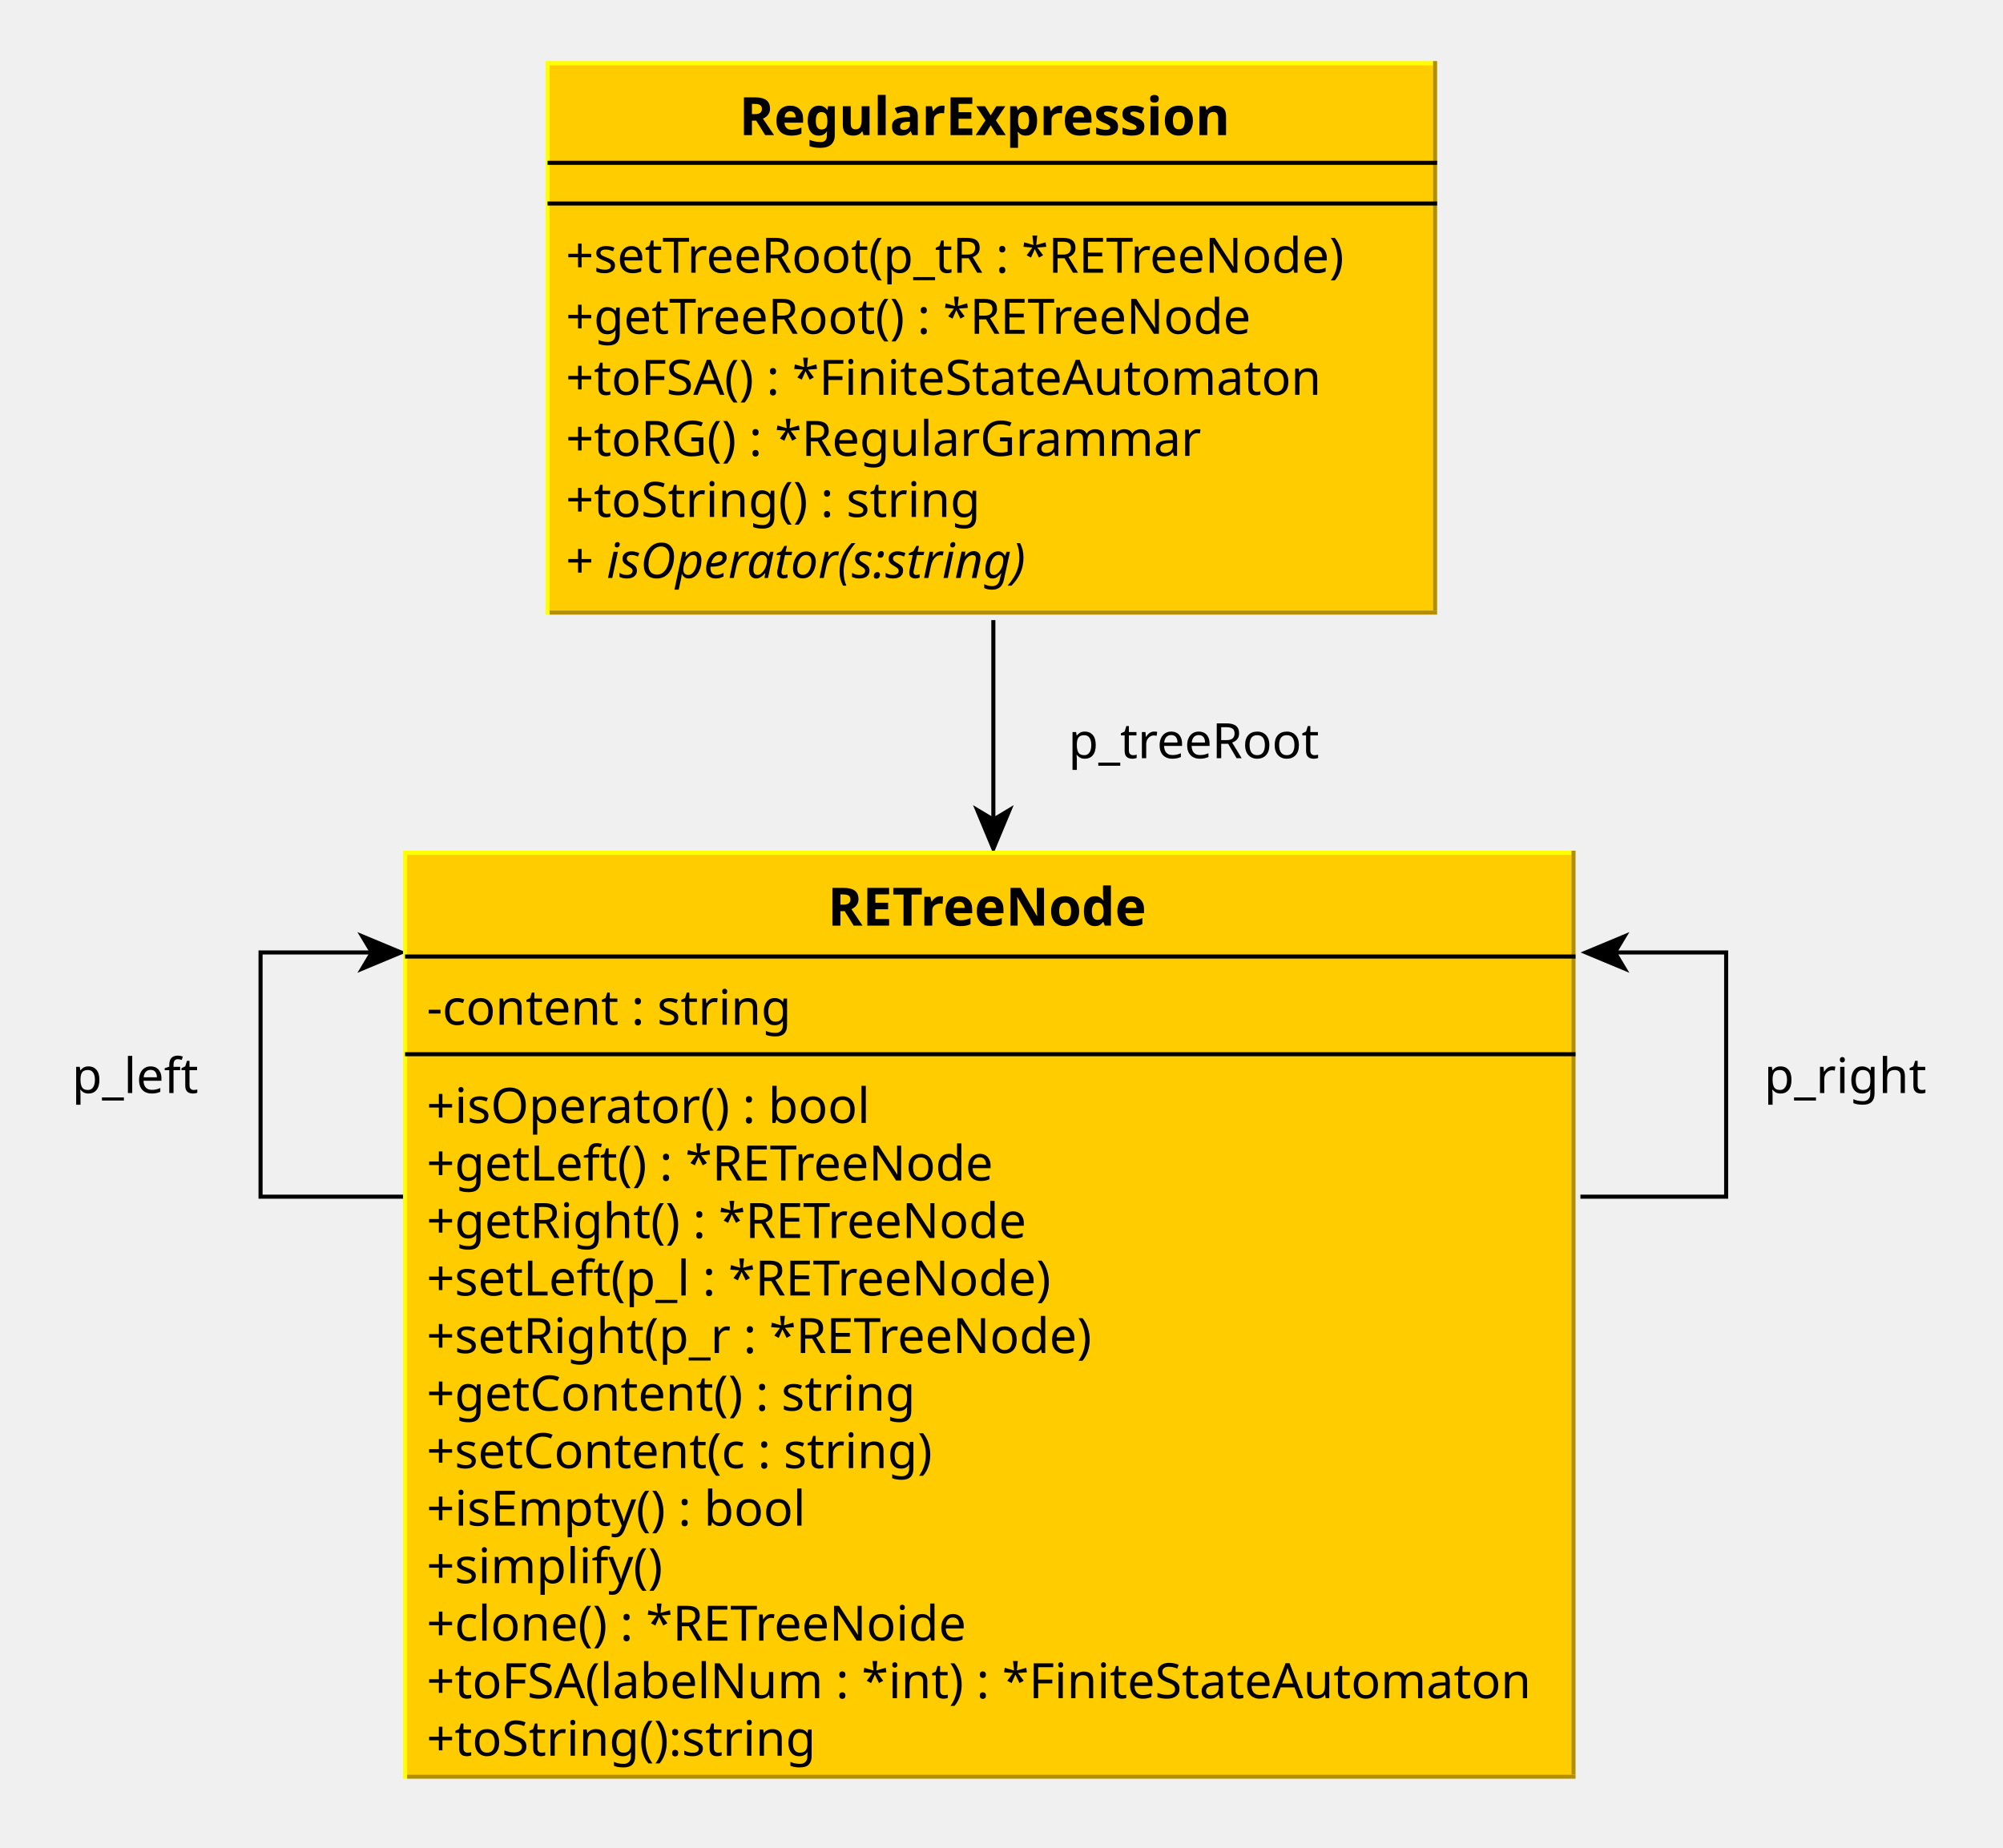
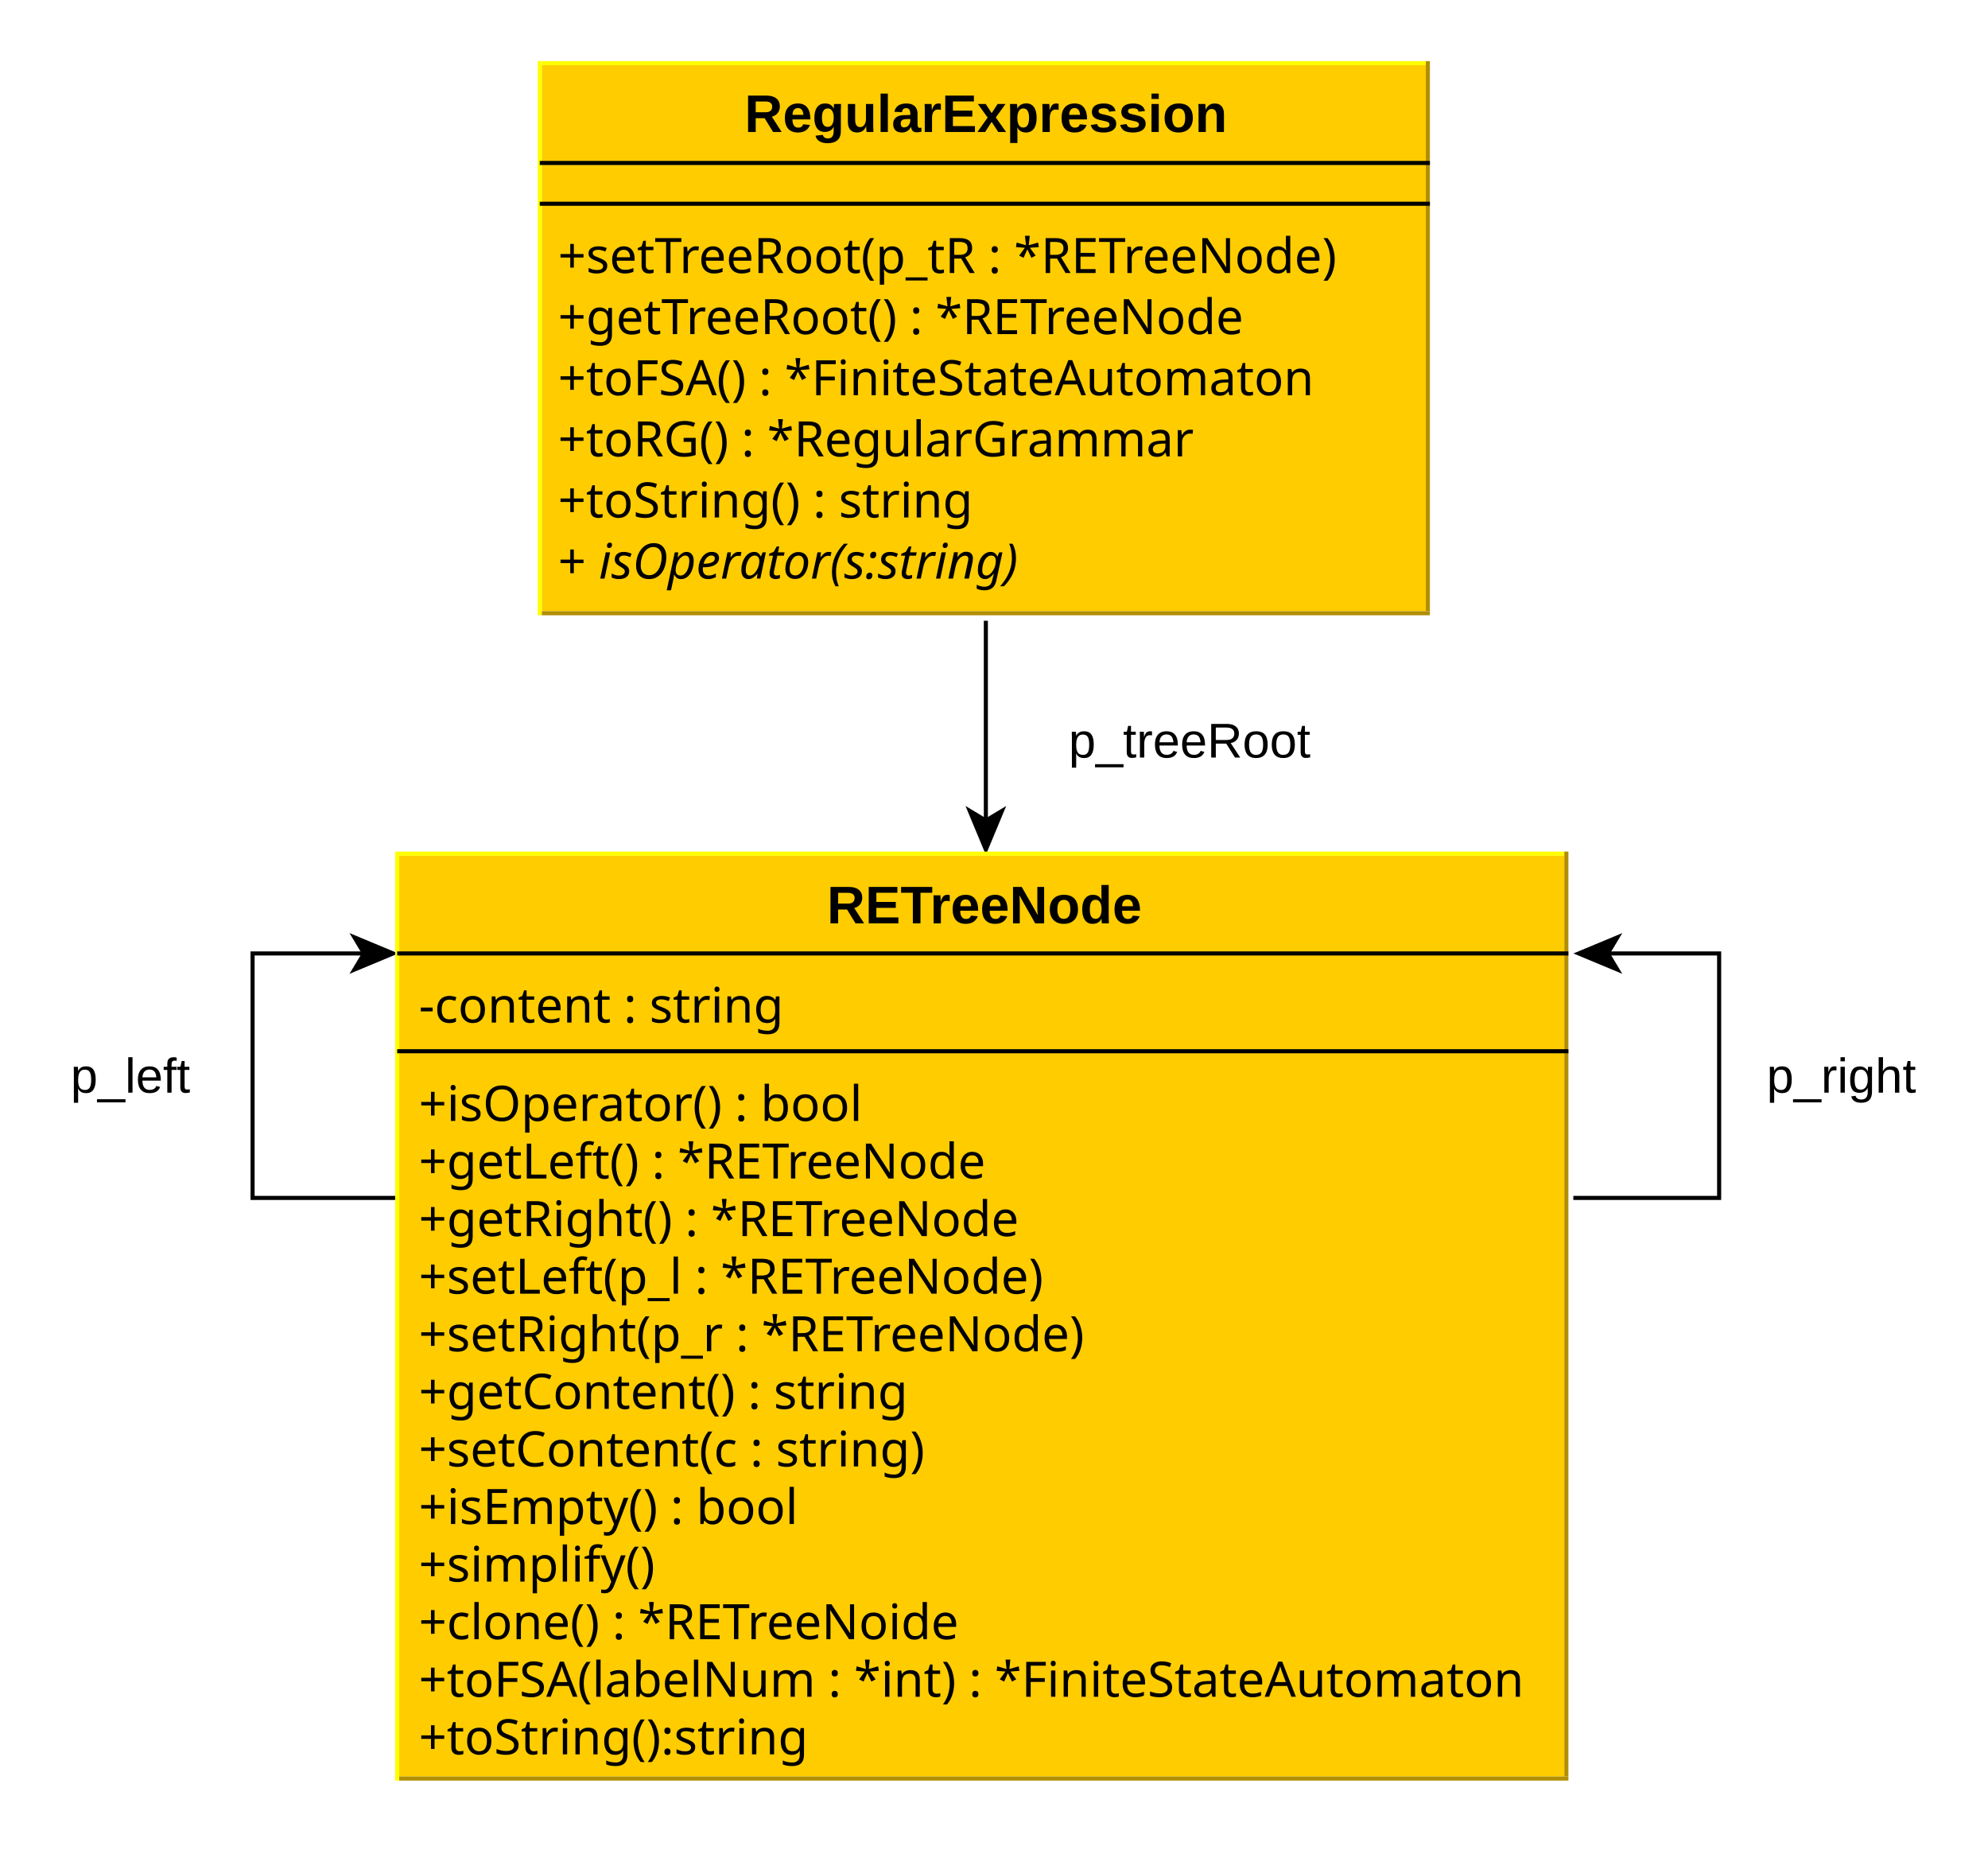
- <svg xmlns="http://www.w3.org/2000/svg" fill-opacity="1" color-rendering="auto" color-interpolation="auto" stroke="black" text-rendering="auto" stroke-linecap="square" width="492" stroke-miterlimit="10" stroke-opacity="1" shape-rendering="auto" fill="black" stroke-dasharray="none" font-weight="normal" stroke-width="1" height="454" font-family="'Dialog'" font-style="normal" stroke-linejoin="miter" font-size="12" stroke-dashoffset="0" image-rendering="auto">
+ <svg xmlns="http://www.w3.org/2000/svg" fill-opacity="1" color-rendering="auto" color-interpolation="auto" stroke="black" text-rendering="auto" stroke-linecap="square" width="488" stroke-miterlimit="10" stroke-opacity="1" shape-rendering="auto" fill="black" stroke-dasharray="none" font-weight="normal" stroke-width="1" height="454" font-family="'Dialog'" font-style="normal" stroke-linejoin="miter" font-size="12" stroke-dashoffset="0" image-rendering="auto">
  <defs id="genericDefs" />
  <g>
    <defs id="defs1">
      <clipPath clipPathUnits="userSpaceOnUse" id="clipPath1">
-         <path d="M0 0 L492 0 L492 454 L0 454 L0 0 Z" />
+         <path d="M0 0 L488 0 L488 454 L0 454 L0 0 Z" />
      </clipPath>
      <clipPath clipPathUnits="userSpaceOnUse" id="clipPath2">
-         <path d="M176 96 L668 96 L668 550 L176 550 L176 96 Z" />
+         <path d="M178 96 L666 96 L666 550 L178 550 L178 96 Z" />
      </clipPath>
      <clipPath clipPathUnits="userSpaceOnUse" id="clipPath3">
        <path d="M310 111 L310 247 L529 247 L529 111 Z" />
      </clipPath>
      <clipPath clipPathUnits="userSpaceOnUse" id="clipPath4">
        <path d="M0 0 L0 90 L205 90 L205 0 Z" />
      </clipPath>
      <clipPath clipPathUnits="userSpaceOnUse" id="clipPath5">
        <path d="M275 305 L275 533 L563 533 L563 305 Z" />
      </clipPath>
    </defs>
-     <g stroke-linecap="butt" transform="matrix(1,0,0,1,-176,-96)" stroke-miterlimit="1.45">
+     <g fill="white" transform="translate(-178,-96)" stroke="white">
+       <rect x="178" width="488" height="454" y="96" clip-path="url(#clipPath2)" stroke="none" />
+     </g>
+     <g stroke-linecap="butt" transform="matrix(1,0,0,1,-178,-96)" stroke-miterlimit="1.45">
      <path fill="none" d="M420 248.35 L420 297.804" clip-path="url(#clipPath2)" />
-     </g>
-     <g stroke-linecap="butt" transform="matrix(1,0,0,1,-176,-96)" stroke-miterlimit="1.45">
      <path d="M420 305.804 L425 293.804 L420 296.804 L415 293.804 Z" clip-path="url(#clipPath2)" stroke="none" />
-       <text x="438.43" xml:space="preserve" y="282.283" font-family="sans-serif" clip-path="url(#clipPath2)" stroke="none">p_treeRoot</text>
+       <text x="440.313" xml:space="preserve" y="281.923" font-family="'Arial'" clip-path="url(#clipPath2)" stroke="none">p_treeRoot</text>
      <path fill="none" d="M275.815 390 L240 390 L240 330 L267.79 330" clip-path="url(#clipPath2)" />
      <path d="M275.79 330 L263.79 325 L266.79 330 L263.79 335 Z" clip-path="url(#clipPath2)" stroke="none" />
-       <text x="193.696" xml:space="preserve" y="364.535" font-family="sans-serif" clip-path="url(#clipPath2)" stroke="none">p_left</text>
+       <text x="195.322" xml:space="preserve" y="364.16" font-family="'Arial'" clip-path="url(#clipPath2)" stroke="none">p_left</text>
      <path fill="none" d="M564.205 390 L600 390 L600 390 L600 330 L572.23 330" clip-path="url(#clipPath2)" />
      <path d="M564.23 330 L576.23 335 L573.23 330 L576.23 325 Z" clip-path="url(#clipPath2)" stroke="none" />
-       <text x="609.325" xml:space="preserve" y="364.535" font-family="sans-serif" clip-path="url(#clipPath2)" stroke="none">p_right</text>
+       <text x="611.654" xml:space="preserve" y="364.16" font-family="'Arial'" clip-path="url(#clipPath2)" stroke="none">p_right</text>
    </g>
-     <g fill="rgb(255,204,0)" transform="matrix(1,0,0,1,-176,-96)" stroke="rgb(255,204,0)">
+     <g fill="rgb(255,204,0)" transform="matrix(1,0,0,1,-178,-96)" stroke="rgb(255,204,0)">
      <rect x="311" width="217" height="134" y="112" clip-path="url(#clipPath2)" stroke="none" />
      <rect x="310" y="111" clip-path="url(#clipPath2)" fill="yellow" width="1" height="136" stroke="none" />
      <rect x="311" y="111" clip-path="url(#clipPath2)" fill="yellow" width="217" height="1" stroke="none" />
      <rect x="311" y="246" clip-path="url(#clipPath2)" fill="rgb(178,142,0)" width="218" height="1" stroke="none" />
      <rect x="528" y="111" clip-path="url(#clipPath2)" fill="rgb(178,142,0)" width="1" height="135" stroke="none" />
    </g>
-     <g font-size="13" stroke-miterlimit="1.45" font-weight="bold" font-family="sans-serif" transform="matrix(1,0,0,1,-176,-96)" stroke-linecap="butt">
-       <text x="357.561" xml:space="preserve" y="129.193" clip-path="url(#clipPath3)" stroke="none">RegularExpression</text>
+     <g font-size="13" stroke-miterlimit="1.45" font-weight="bold" font-family="'Arial'" transform="matrix(1,0,0,1,-178,-96)" stroke-linecap="butt">
+       <text x="360.757" xml:space="preserve" y="128.394" clip-path="url(#clipPath3)" stroke="none">RegularExpression</text>
    </g>
-     <g transform="matrix(1,0,0,1,-176,-96)">
+     <g transform="matrix(1,0,0,1,-178,-96)">
      <line y2="136" fill="none" x1="311" clip-path="url(#clipPath3)" x2="529" y1="136" />
      <line y2="146" fill="none" x1="311" clip-path="url(#clipPath3)" x2="529" y1="146" />
    </g>
-     <g stroke-miterlimit="1.45" font-family="sans-serif" transform="matrix(1,0,0,1,-176,-96) translate(315,151)" stroke-linecap="butt">
+     <g stroke-miterlimit="1.45" font-family="sans-serif" transform="matrix(1,0,0,1,-178,-96) translate(315,151)" stroke-linecap="butt">
      <text x="0" xml:space="preserve" y="12" clip-path="url(#clipPath4)" stroke="none">+setTreeRoot(p_tR : *RETreeNode)</text>
      <text x="205" xml:space="preserve" y="12" clip-path="url(#clipPath4)" stroke="none"> </text>
      <text x="0" xml:space="preserve" y="27" clip-path="url(#clipPath4)" stroke="none">+getTreeRoot() : *RETreeNode</text>
      <text x="180" xml:space="preserve" y="27" clip-path="url(#clipPath4)" stroke="none"> </text>
      <text x="0" xml:space="preserve" y="42" clip-path="url(#clipPath4)" stroke="none">+toFSA() : *FiniteStateAutomaton</text>
      <text x="187" xml:space="preserve" y="42" clip-path="url(#clipPath4)" stroke="none"> </text>
      <text x="0" xml:space="preserve" y="57" clip-path="url(#clipPath4)" stroke="none">+toRG() : *RegularGrammar</text>
      <text x="163" xml:space="preserve" y="57" clip-path="url(#clipPath4)" stroke="none"> </text>
      <text x="0" xml:space="preserve" y="72" clip-path="url(#clipPath4)" stroke="none">+toString() : string</text>
      <text x="105" xml:space="preserve" y="72" clip-path="url(#clipPath4)" stroke="none"> </text>
      <text x="0" xml:space="preserve" y="87" clip-path="url(#clipPath4)" stroke="none">+</text>
      <text font-style="italic" x="10" xml:space="preserve" y="87" clip-path="url(#clipPath4)" stroke="none">isOperator(s:string)</text>
    </g>
-     <g fill="rgb(255,204,0)" transform="matrix(1,0,0,1,-176,-96)" stroke="rgb(255,204,0)">
+     <g fill="rgb(255,204,0)" transform="matrix(1,0,0,1,-178,-96)" stroke="rgb(255,204,0)">
      <rect x="276" width="286" height="226" y="306" clip-path="url(#clipPath2)" stroke="none" />
      <rect x="275" y="305" clip-path="url(#clipPath2)" fill="yellow" width="1" height="228" stroke="none" />
      <rect x="276" y="305" clip-path="url(#clipPath2)" fill="yellow" width="286" height="1" stroke="none" />
      <rect x="276" y="532" clip-path="url(#clipPath2)" fill="rgb(178,142,0)" width="287" height="1" stroke="none" />
      <rect x="562" y="305" clip-path="url(#clipPath2)" fill="rgb(178,142,0)" width="1" height="227" stroke="none" />
    </g>
-     <g font-size="13" stroke-miterlimit="1.45" font-weight="bold" font-family="sans-serif" transform="matrix(1,0,0,1,-176,-96)" stroke-linecap="butt">
-       <text x="379.293" xml:space="preserve" y="323.408" clip-path="url(#clipPath5)" stroke="none">RETreeNode</text>
+     <g font-size="13" stroke-miterlimit="1.45" font-weight="bold" font-family="'Arial'" transform="matrix(1,0,0,1,-178,-96)" stroke-linecap="butt">
+       <text x="380.99" xml:space="preserve" y="322.609" clip-path="url(#clipPath5)" stroke="none">RETreeNode</text>
    </g>
-     <g transform="matrix(1,0,0,1,-176,-96)">
-       <line y2="331" fill="none" x1="276" clip-path="url(#clipPath5)" x2="563" y1="331" />
-       <text stroke-linecap="butt" x="280.813" y="347.752" clip-path="url(#clipPath5)" font-family="sans-serif" stroke="none" xml:space="preserve" stroke-miterlimit="1.45">-content : string</text>
-       <line y2="355" fill="none" x1="276" clip-path="url(#clipPath5)" x2="563" y1="355" />
-       <text stroke-linecap="butt" x="280.813" y="371.885" clip-path="url(#clipPath5)" font-family="sans-serif" stroke="none" xml:space="preserve" stroke-miterlimit="1.45">+isOperator() : bool</text>
-       <text stroke-linecap="butt" x="280.813" y="386.018" clip-path="url(#clipPath5)" font-family="sans-serif" stroke="none" xml:space="preserve" stroke-miterlimit="1.45">+getLeft() : *RETreeNode</text>
-       <text stroke-linecap="butt" x="280.813" y="400.151" clip-path="url(#clipPath5)" font-family="sans-serif" stroke="none" xml:space="preserve" stroke-miterlimit="1.45">+getRight() : *RETreeNode</text>
-       <text stroke-linecap="butt" x="280.813" y="414.283" clip-path="url(#clipPath5)" font-family="sans-serif" stroke="none" xml:space="preserve" stroke-miterlimit="1.45">+setLeft(p_l : *RETreeNode)</text>
-       <text stroke-linecap="butt" x="280.813" y="428.416" clip-path="url(#clipPath5)" font-family="sans-serif" stroke="none" xml:space="preserve" stroke-miterlimit="1.45">+setRight(p_r : *RETreeNode)</text>
-       <text stroke-linecap="butt" x="280.813" y="442.549" clip-path="url(#clipPath5)" font-family="sans-serif" stroke="none" xml:space="preserve" stroke-miterlimit="1.45">+getContent() : string</text>
-       <text stroke-linecap="butt" x="280.813" y="456.682" clip-path="url(#clipPath5)" font-family="sans-serif" stroke="none" xml:space="preserve" stroke-miterlimit="1.45">+setContent(c : string)</text>
-       <text stroke-linecap="butt" x="280.813" y="470.815" clip-path="url(#clipPath5)" font-family="sans-serif" stroke="none" xml:space="preserve" stroke-miterlimit="1.45">+isEmpty() : bool</text>
-       <text stroke-linecap="butt" x="280.813" y="484.947" clip-path="url(#clipPath5)" font-family="sans-serif" stroke="none" xml:space="preserve" stroke-miterlimit="1.45">+simplify()</text>
-       <text stroke-linecap="butt" x="280.813" y="499.08" clip-path="url(#clipPath5)" font-family="sans-serif" stroke="none" xml:space="preserve" stroke-miterlimit="1.45">+clone() : *RETreeNoide</text>
-       <text stroke-linecap="butt" x="280.813" y="513.213" clip-path="url(#clipPath5)" font-family="sans-serif" stroke="none" xml:space="preserve" stroke-miterlimit="1.45">+toFSA(labelNum : *int) : *FiniteStateAutomaton</text>
-       <text stroke-linecap="butt" x="280.813" y="527.346" clip-path="url(#clipPath5)" font-family="sans-serif" stroke="none" xml:space="preserve" stroke-miterlimit="1.45">+toString():string</text>
+     <g transform="matrix(1,0,0,1,-178,-96)">
+       <line y2="330" fill="none" x1="276" clip-path="url(#clipPath5)" x2="563" y1="330" />
+       <text stroke-linecap="butt" x="280.813" y="346.965" clip-path="url(#clipPath5)" font-family="sans-serif" stroke="none" xml:space="preserve" stroke-miterlimit="1.45">-content : string</text>
+       <line y2="354" fill="none" x1="276" clip-path="url(#clipPath5)" x2="563" y1="354" />
+       <text stroke-linecap="butt" x="280.813" y="371.098" clip-path="url(#clipPath5)" font-family="sans-serif" stroke="none" xml:space="preserve" stroke-miterlimit="1.45">+isOperator() : bool</text>
+       <text stroke-linecap="butt" x="280.813" y="385.231" clip-path="url(#clipPath5)" font-family="sans-serif" stroke="none" xml:space="preserve" stroke-miterlimit="1.45">+getLeft() : *RETreeNode</text>
+       <text stroke-linecap="butt" x="280.813" y="399.363" clip-path="url(#clipPath5)" font-family="sans-serif" stroke="none" xml:space="preserve" stroke-miterlimit="1.45">+getRight() : *RETreeNode</text>
+       <text stroke-linecap="butt" x="280.813" y="413.496" clip-path="url(#clipPath5)" font-family="sans-serif" stroke="none" xml:space="preserve" stroke-miterlimit="1.45">+setLeft(p_l : *RETreeNode)</text>
+       <text stroke-linecap="butt" x="280.813" y="427.629" clip-path="url(#clipPath5)" font-family="sans-serif" stroke="none" xml:space="preserve" stroke-miterlimit="1.45">+setRight(p_r : *RETreeNode)</text>
+       <text stroke-linecap="butt" x="280.813" y="441.762" clip-path="url(#clipPath5)" font-family="sans-serif" stroke="none" xml:space="preserve" stroke-miterlimit="1.45">+getContent() : string</text>
+       <text stroke-linecap="butt" x="280.813" y="455.895" clip-path="url(#clipPath5)" font-family="sans-serif" stroke="none" xml:space="preserve" stroke-miterlimit="1.45">+setContent(c : string)</text>
+       <text stroke-linecap="butt" x="280.813" y="470.027" clip-path="url(#clipPath5)" font-family="sans-serif" stroke="none" xml:space="preserve" stroke-miterlimit="1.45">+isEmpty() : bool</text>
+       <text stroke-linecap="butt" x="280.813" y="484.16" clip-path="url(#clipPath5)" font-family="sans-serif" stroke="none" xml:space="preserve" stroke-miterlimit="1.45">+simplify()</text>
+       <text stroke-linecap="butt" x="280.813" y="498.293" clip-path="url(#clipPath5)" font-family="sans-serif" stroke="none" xml:space="preserve" stroke-miterlimit="1.45">+clone() : *RETreeNoide</text>
+       <text stroke-linecap="butt" x="280.813" y="512.426" clip-path="url(#clipPath5)" font-family="sans-serif" stroke="none" xml:space="preserve" stroke-miterlimit="1.45">+toFSA(labelNum : *int) : *FiniteStateAutomaton</text>
+       <text stroke-linecap="butt" x="280.813" y="526.559" clip-path="url(#clipPath5)" font-family="sans-serif" stroke="none" xml:space="preserve" stroke-miterlimit="1.45">+toString():string</text>
    </g>
  </g>
</svg>
